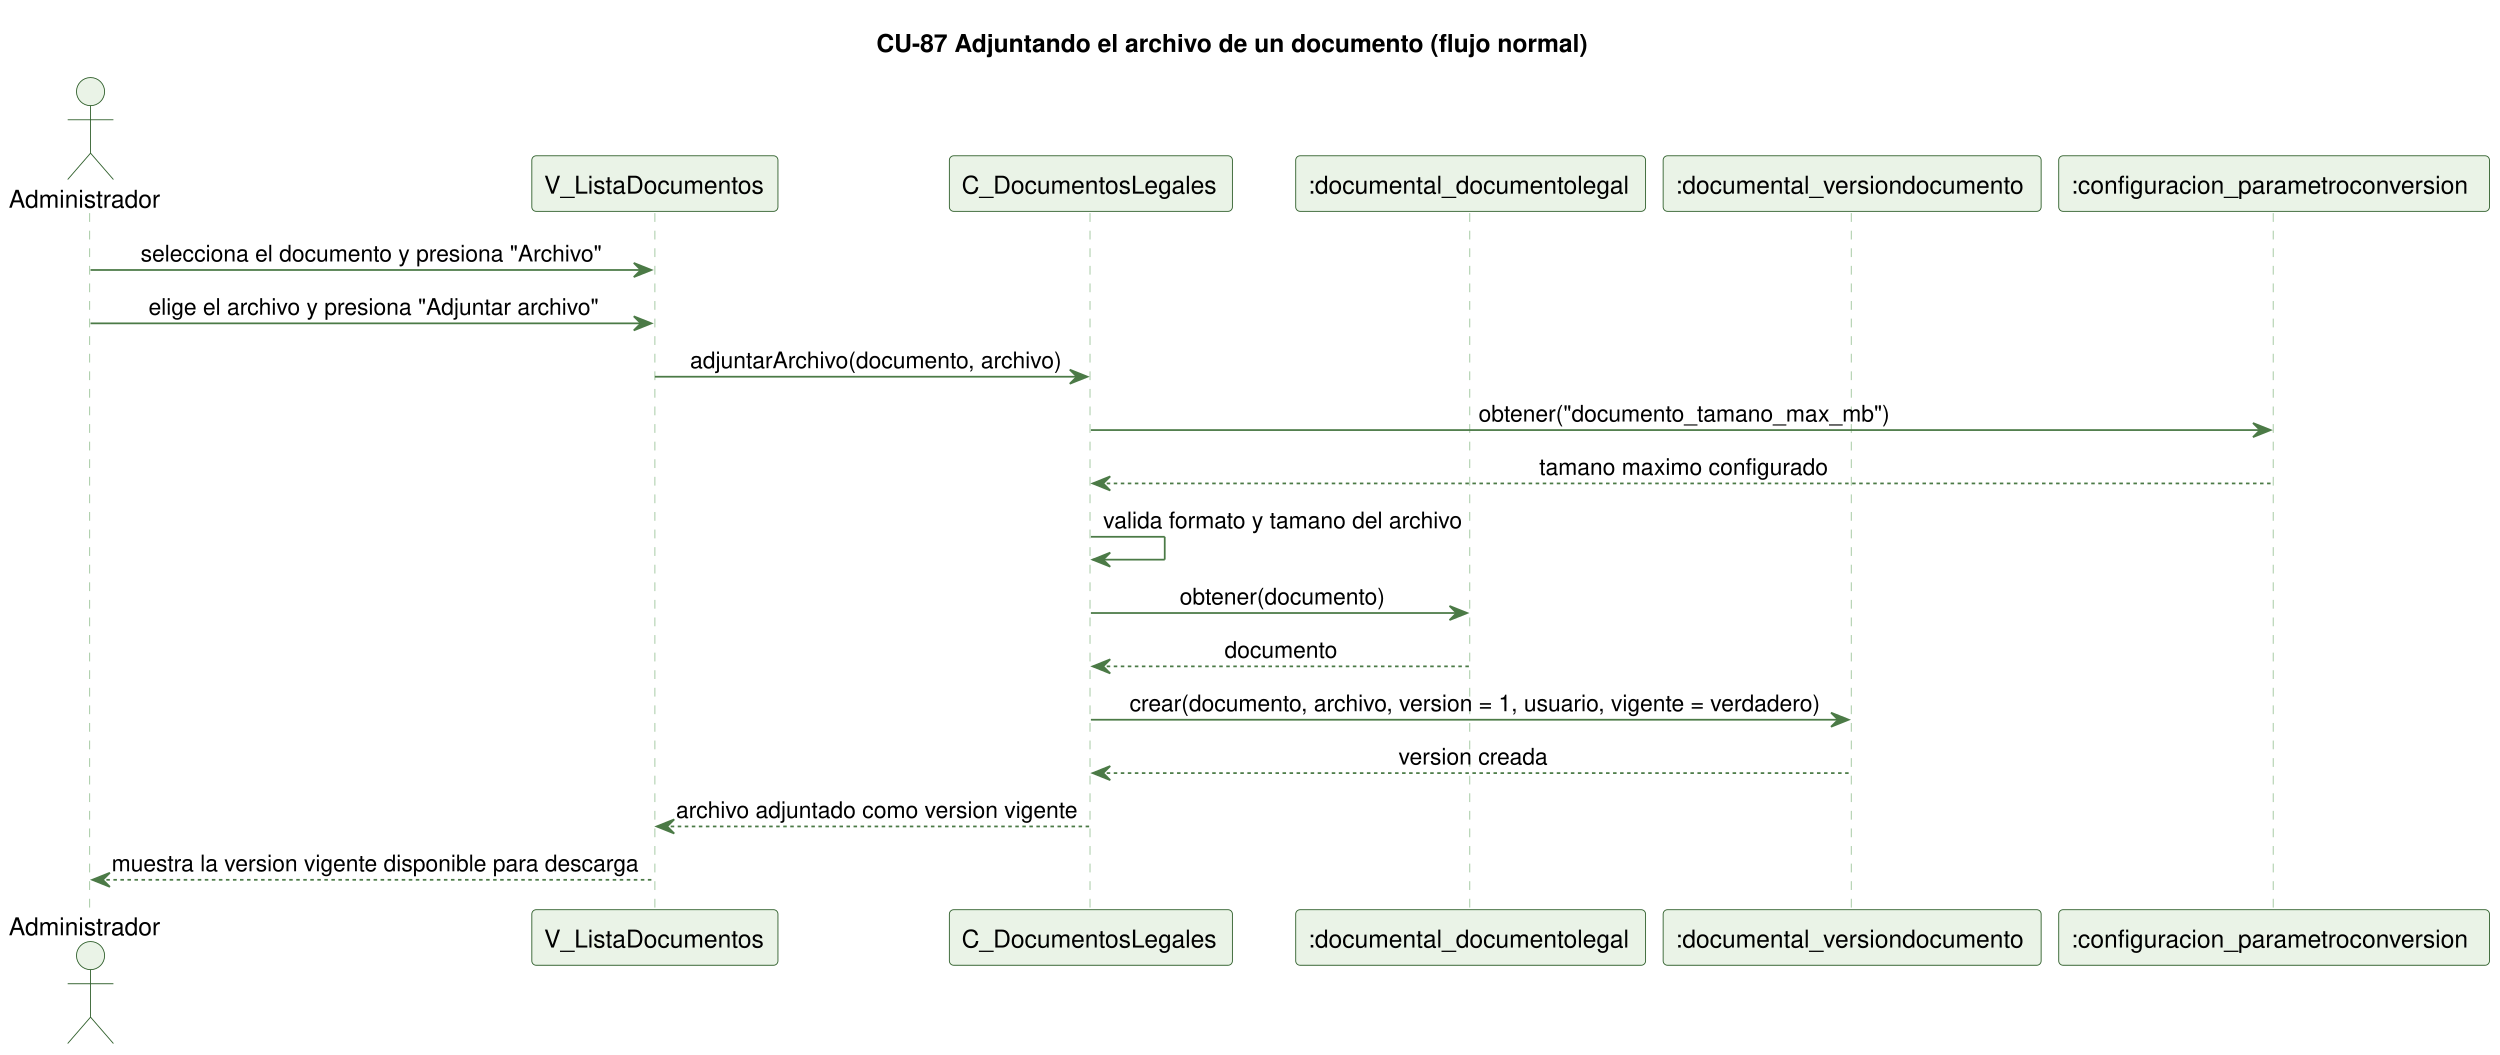
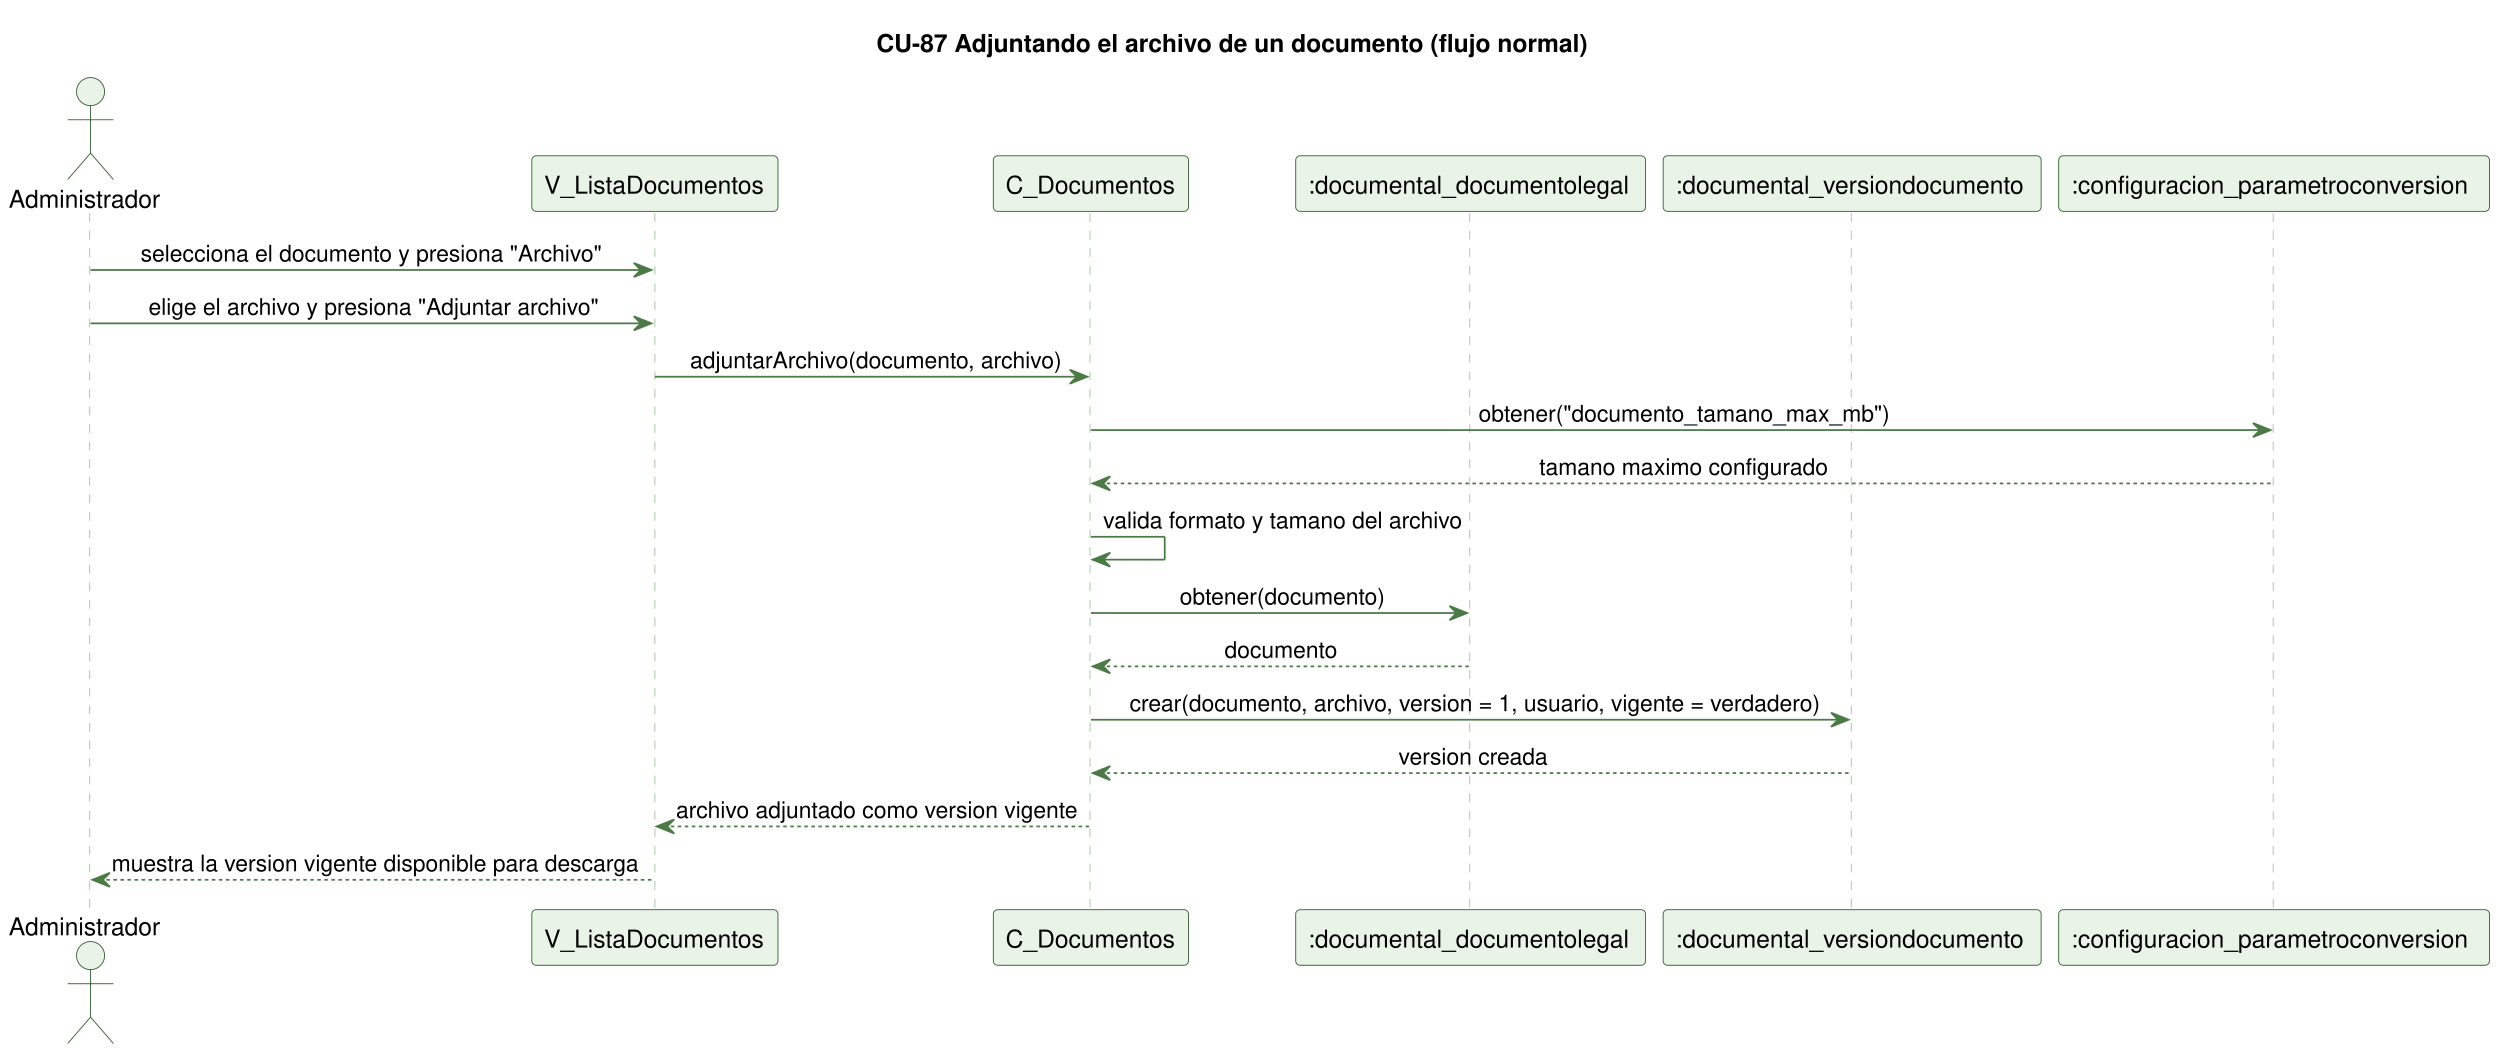
<svg xmlns="http://www.w3.org/2000/svg" contentStyleType="text/css" height="600px" preserveAspectRatio="none" style="width:1422px;height:600px;background:#FFFFFF;" version="1.1" viewBox="0 0 1422 600" width="1422px" zoomAndPan="magnify">
  <defs />
  <g>
    <text fill="#000000" font-family="Helvetica" font-size="14" font-weight="bold" lengthAdjust="spacing" textLength="423" x="498.5" y="29.533">CU-87 Adjuntando el archivo de un documento (flujo normal)</text>
    <line style="stroke:#9CC49A;stroke-width:0.5;stroke-dasharray:5.0,5.0;" x1="51" x2="51" y1="121.219" y2="518.438" />
    <line style="stroke:#9CC49A;stroke-width:0.5;stroke-dasharray:5.0,5.0;" x1="372.5" x2="372.5" y1="121.219" y2="518.438" />
    <line style="stroke:#9CC49A;stroke-width:0.5;stroke-dasharray:5.0,5.0;" x1="620" x2="620" y1="121.219" y2="518.438" />
    <line style="stroke:#9CC49A;stroke-width:0.5;stroke-dasharray:5.0,5.0;" x1="836" x2="836" y1="121.219" y2="518.438" />
    <line style="stroke:#9CC49A;stroke-width:0.5;stroke-dasharray:5.0,5.0;" x1="1053" x2="1053" y1="121.219" y2="518.438" />
    <line style="stroke:#9CC49A;stroke-width:0.5;stroke-dasharray:5.0,5.0;" x1="1293" x2="1293" y1="121.219" y2="518.438" />
    <text fill="#000000" font-family="Helvetica" font-size="14" lengthAdjust="spacing" textLength="87" x="5" y="118.143">Administrador</text>
    <ellipse cx="51.5" cy="52.109" fill="#EAF3E7" rx="8" ry="8" style="stroke:#2E5E2A;stroke-width:0.5;" />
    <path d="M51.5,60.109 L51.5,87.109 M38.5,68.109 L64.5,68.109 M51.5,87.109 L38.5,102.109 M51.5,87.109 L64.5,102.109 " fill="none" style="stroke:#2E5E2A;stroke-width:0.5;" />
    <text fill="#000000" font-family="Helvetica" font-size="14" lengthAdjust="spacing" textLength="87" x="5" y="531.971">Administrador</text>
    <ellipse cx="51.5" cy="543.547" fill="#EAF3E7" rx="8" ry="8" style="stroke:#2E5E2A;stroke-width:0.5;" />
    <path d="M51.5,551.547 L51.5,578.547 M38.5,559.547 L64.5,559.547 M51.5,578.547 L38.5,593.547 M51.5,578.547 L64.5,593.547 " fill="none" style="stroke:#2E5E2A;stroke-width:0.5;" />
    <rect fill="#EAF3E7" height="31.609" rx="2.5" ry="2.5" style="stroke:#2E5E2A;stroke-width:0.5;" width="140" x="302.5" y="88.609" />
    <text fill="#000000" font-family="Helvetica" font-size="14" lengthAdjust="spacing" textLength="126" x="309.5" y="110.143">V_ListaDocumentos</text>
    <rect fill="#EAF3E7" height="31.609" rx="2.5" ry="2.5" style="stroke:#2E5E2A;stroke-width:0.5;" width="140" x="302.5" y="517.438" />
    <text fill="#000000" font-family="Helvetica" font-size="14" lengthAdjust="spacing" textLength="126" x="309.5" y="538.971">V_ListaDocumentos</text>
-     <rect fill="#EAF3E7" height="31.609" rx="2.5" ry="2.5" style="stroke:#2E5E2A;stroke-width:0.5;" width="161" x="540" y="88.609" />
-     <text fill="#000000" font-family="Helvetica" font-size="14" lengthAdjust="spacing" textLength="147" x="547" y="110.143">C_DocumentosLegales</text>
-     <rect fill="#EAF3E7" height="31.609" rx="2.5" ry="2.5" style="stroke:#2E5E2A;stroke-width:0.5;" width="161" x="540" y="517.438" />
-     <text fill="#000000" font-family="Helvetica" font-size="14" lengthAdjust="spacing" textLength="147" x="547" y="538.971">C_DocumentosLegales</text>
+     <rect fill="#EAF3E7" height="31.609" rx="2.5" ry="2.5" style="stroke:#2E5E2A;stroke-width:0.5;" width="111" x="565" y="88.609" />
+     <text fill="#000000" font-family="Helvetica" font-size="14" lengthAdjust="spacing" textLength="97" x="572" y="110.143">C_Documentos</text>
+     <rect fill="#EAF3E7" height="31.609" rx="2.5" ry="2.5" style="stroke:#2E5E2A;stroke-width:0.5;" width="111" x="565" y="517.438" />
+     <text fill="#000000" font-family="Helvetica" font-size="14" lengthAdjust="spacing" textLength="97" x="572" y="538.971">C_Documentos</text>
    <rect fill="#EAF3E7" height="31.609" rx="2.5" ry="2.5" style="stroke:#2E5E2A;stroke-width:0.5;" width="199" x="737" y="88.609" />
    <text fill="#000000" font-family="Helvetica" font-size="14" lengthAdjust="spacing" textLength="185" x="744" y="110.143">:documental_documentolegal</text>
    <rect fill="#EAF3E7" height="31.609" rx="2.5" ry="2.5" style="stroke:#2E5E2A;stroke-width:0.5;" width="199" x="737" y="517.438" />
    <text fill="#000000" font-family="Helvetica" font-size="14" lengthAdjust="spacing" textLength="185" x="744" y="538.971">:documental_documentolegal</text>
    <rect fill="#EAF3E7" height="31.609" rx="2.5" ry="2.5" style="stroke:#2E5E2A;stroke-width:0.5;" width="215" x="946" y="88.609" />
    <text fill="#000000" font-family="Helvetica" font-size="14" lengthAdjust="spacing" textLength="201" x="953" y="110.143">:documental_versiondocumento</text>
    <rect fill="#EAF3E7" height="31.609" rx="2.5" ry="2.5" style="stroke:#2E5E2A;stroke-width:0.5;" width="215" x="946" y="517.438" />
    <text fill="#000000" font-family="Helvetica" font-size="14" lengthAdjust="spacing" textLength="201" x="953" y="538.971">:documental_versiondocumento</text>
    <rect fill="#EAF3E7" height="31.609" rx="2.5" ry="2.5" style="stroke:#2E5E2A;stroke-width:0.5;" width="245" x="1171" y="88.609" />
    <text fill="#000000" font-family="Helvetica" font-size="14" lengthAdjust="spacing" textLength="231" x="1178" y="110.143">:configuracion_parametroconversion</text>
    <rect fill="#EAF3E7" height="31.609" rx="2.5" ry="2.5" style="stroke:#2E5E2A;stroke-width:0.5;" width="245" x="1171" y="517.438" />
    <text fill="#000000" font-family="Helvetica" font-size="14" lengthAdjust="spacing" textLength="231" x="1178" y="538.971">:configuracion_parametroconversion</text>
    <polygon fill="#4B7A46" points="360.5,149.57,370.5,153.57,360.5,157.57,364.5,153.57" style="stroke:#4B7A46;stroke-width:1.0;" />
    <line style="stroke:#4B7A46;stroke-width:1.0;" x1="51.5" x2="366.5" y1="153.57" y2="153.57" />
    <text fill="#000000" font-family="Helvetica" font-size="13" lengthAdjust="spacing" textLength="264" x="80" y="148.714">selecciona el documento y presiona "Archivo"</text>
    <polygon fill="#4B7A46" points="360.5,179.922,370.5,183.922,360.5,187.922,364.5,183.922" style="stroke:#4B7A46;stroke-width:1.0;" />
    <line style="stroke:#4B7A46;stroke-width:1.0;" x1="51.5" x2="366.5" y1="183.922" y2="183.922" />
    <text fill="#000000" font-family="Helvetica" font-size="13" lengthAdjust="spacing" textLength="255" x="84.5" y="179.065">elige el archivo y presiona "Adjuntar archivo"</text>
    <polygon fill="#4B7A46" points="608.5,210.273,618.5,214.273,608.5,218.273,612.5,214.273" style="stroke:#4B7A46;stroke-width:1.0;" />
    <line style="stroke:#4B7A46;stroke-width:1.0;" x1="372.5" x2="614.5" y1="214.273" y2="214.273" />
    <text fill="#000000" font-family="Helvetica" font-size="13" lengthAdjust="spacing" textLength="208" x="392.5" y="209.417">adjuntarArchivo(documento, archivo)</text>
    <polygon fill="#4B7A46" points="1281.5,240.625,1291.5,244.625,1281.5,248.625,1285.5,244.625" style="stroke:#4B7A46;stroke-width:1.0;" />
    <line style="stroke:#4B7A46;stroke-width:1.0;" x1="620.5" x2="1287.5" y1="244.625" y2="244.625" />
    <text fill="#000000" font-family="Helvetica" font-size="13" lengthAdjust="spacing" textLength="232" x="841" y="239.769">obtener("documento_tamano_max_mb")</text>
    <polygon fill="#4B7A46" points="631.5,270.977,621.5,274.977,631.5,278.977,627.5,274.977" style="stroke:#4B7A46;stroke-width:1.0;" />
    <line style="stroke:#4B7A46;stroke-width:1.0;stroke-dasharray:2.0,2.0;" x1="625.5" x2="1292.5" y1="274.977" y2="274.977" />
    <text fill="#000000" font-family="Helvetica" font-size="13" lengthAdjust="spacing" textLength="163" x="875.5" y="270.12">tamano maximo configurado</text>
    <line style="stroke:#4B7A46;stroke-width:1.0;" x1="620.5" x2="662.5" y1="305.328" y2="305.328" />
    <line style="stroke:#4B7A46;stroke-width:1.0;" x1="662.5" x2="662.5" y1="305.328" y2="318.328" />
    <line style="stroke:#4B7A46;stroke-width:1.0;" x1="621.5" x2="662.5" y1="318.328" y2="318.328" />
    <polygon fill="#4B7A46" points="631.5,314.328,621.5,318.328,631.5,322.328,627.5,318.328" style="stroke:#4B7A46;stroke-width:1.0;" />
    <text fill="#000000" font-family="Helvetica" font-size="13" lengthAdjust="spacing" textLength="202" x="627.5" y="300.472">valida formato y tamano del archivo</text>
    <polygon fill="#4B7A46" points="824.5,344.68,834.5,348.68,824.5,352.68,828.5,348.68" style="stroke:#4B7A46;stroke-width:1.0;" />
    <line style="stroke:#4B7A46;stroke-width:1.0;" x1="620.5" x2="830.5" y1="348.68" y2="348.68" />
    <text fill="#000000" font-family="Helvetica" font-size="13" lengthAdjust="spacing" textLength="115" x="671" y="343.823">obtener(documento)</text>
    <polygon fill="#4B7A46" points="631.5,375.031,621.5,379.031,631.5,383.031,627.5,379.031" style="stroke:#4B7A46;stroke-width:1.0;" />
    <line style="stroke:#4B7A46;stroke-width:1.0;stroke-dasharray:2.0,2.0;" x1="625.5" x2="835.5" y1="379.031" y2="379.031" />
    <text fill="#000000" font-family="Helvetica" font-size="13" lengthAdjust="spacing" textLength="64" x="696.5" y="374.175">documento</text>
    <polygon fill="#4B7A46" points="1041.5,405.383,1051.5,409.383,1041.5,413.383,1045.5,409.383" style="stroke:#4B7A46;stroke-width:1.0;" />
    <line style="stroke:#4B7A46;stroke-width:1.0;" x1="620.5" x2="1047.5" y1="409.383" y2="409.383" />
    <text fill="#000000" font-family="Helvetica" font-size="13" lengthAdjust="spacing" textLength="389" x="642.5" y="404.526">crear(documento, archivo, version = 1, usuario, vigente = verdadero)</text>
    <polygon fill="#4B7A46" points="631.5,435.734,621.5,439.734,631.5,443.734,627.5,439.734" style="stroke:#4B7A46;stroke-width:1.0;" />
    <line style="stroke:#4B7A46;stroke-width:1.0;stroke-dasharray:2.0,2.0;" x1="625.5" x2="1052.5" y1="439.734" y2="439.734" />
    <text fill="#000000" font-family="Helvetica" font-size="13" lengthAdjust="spacing" textLength="83" x="795.5" y="434.878">version creada</text>
    <polygon fill="#4B7A46" points="383.5,466.086,373.5,470.086,383.5,474.086,379.5,470.086" style="stroke:#4B7A46;stroke-width:1.0;" />
    <line style="stroke:#4B7A46;stroke-width:1.0;stroke-dasharray:2.0,2.0;" x1="377.5" x2="619.5" y1="470.086" y2="470.086" />
    <text fill="#000000" font-family="Helvetica" font-size="13" lengthAdjust="spacing" textLength="224" x="384.5" y="465.229">archivo adjuntado como version vigente</text>
    <polygon fill="#4B7A46" points="62.5,496.438,52.5,500.438,62.5,504.438,58.5,500.438" style="stroke:#4B7A46;stroke-width:1.0;" />
    <line style="stroke:#4B7A46;stroke-width:1.0;stroke-dasharray:2.0,2.0;" x1="56.5" x2="371.5" y1="500.438" y2="500.438" />
    <text fill="#000000" font-family="Helvetica" font-size="13" lengthAdjust="spacing" textLength="297" x="63.5" y="495.581">muestra la version vigente disponible para descarga</text>
  </g>
</svg>
